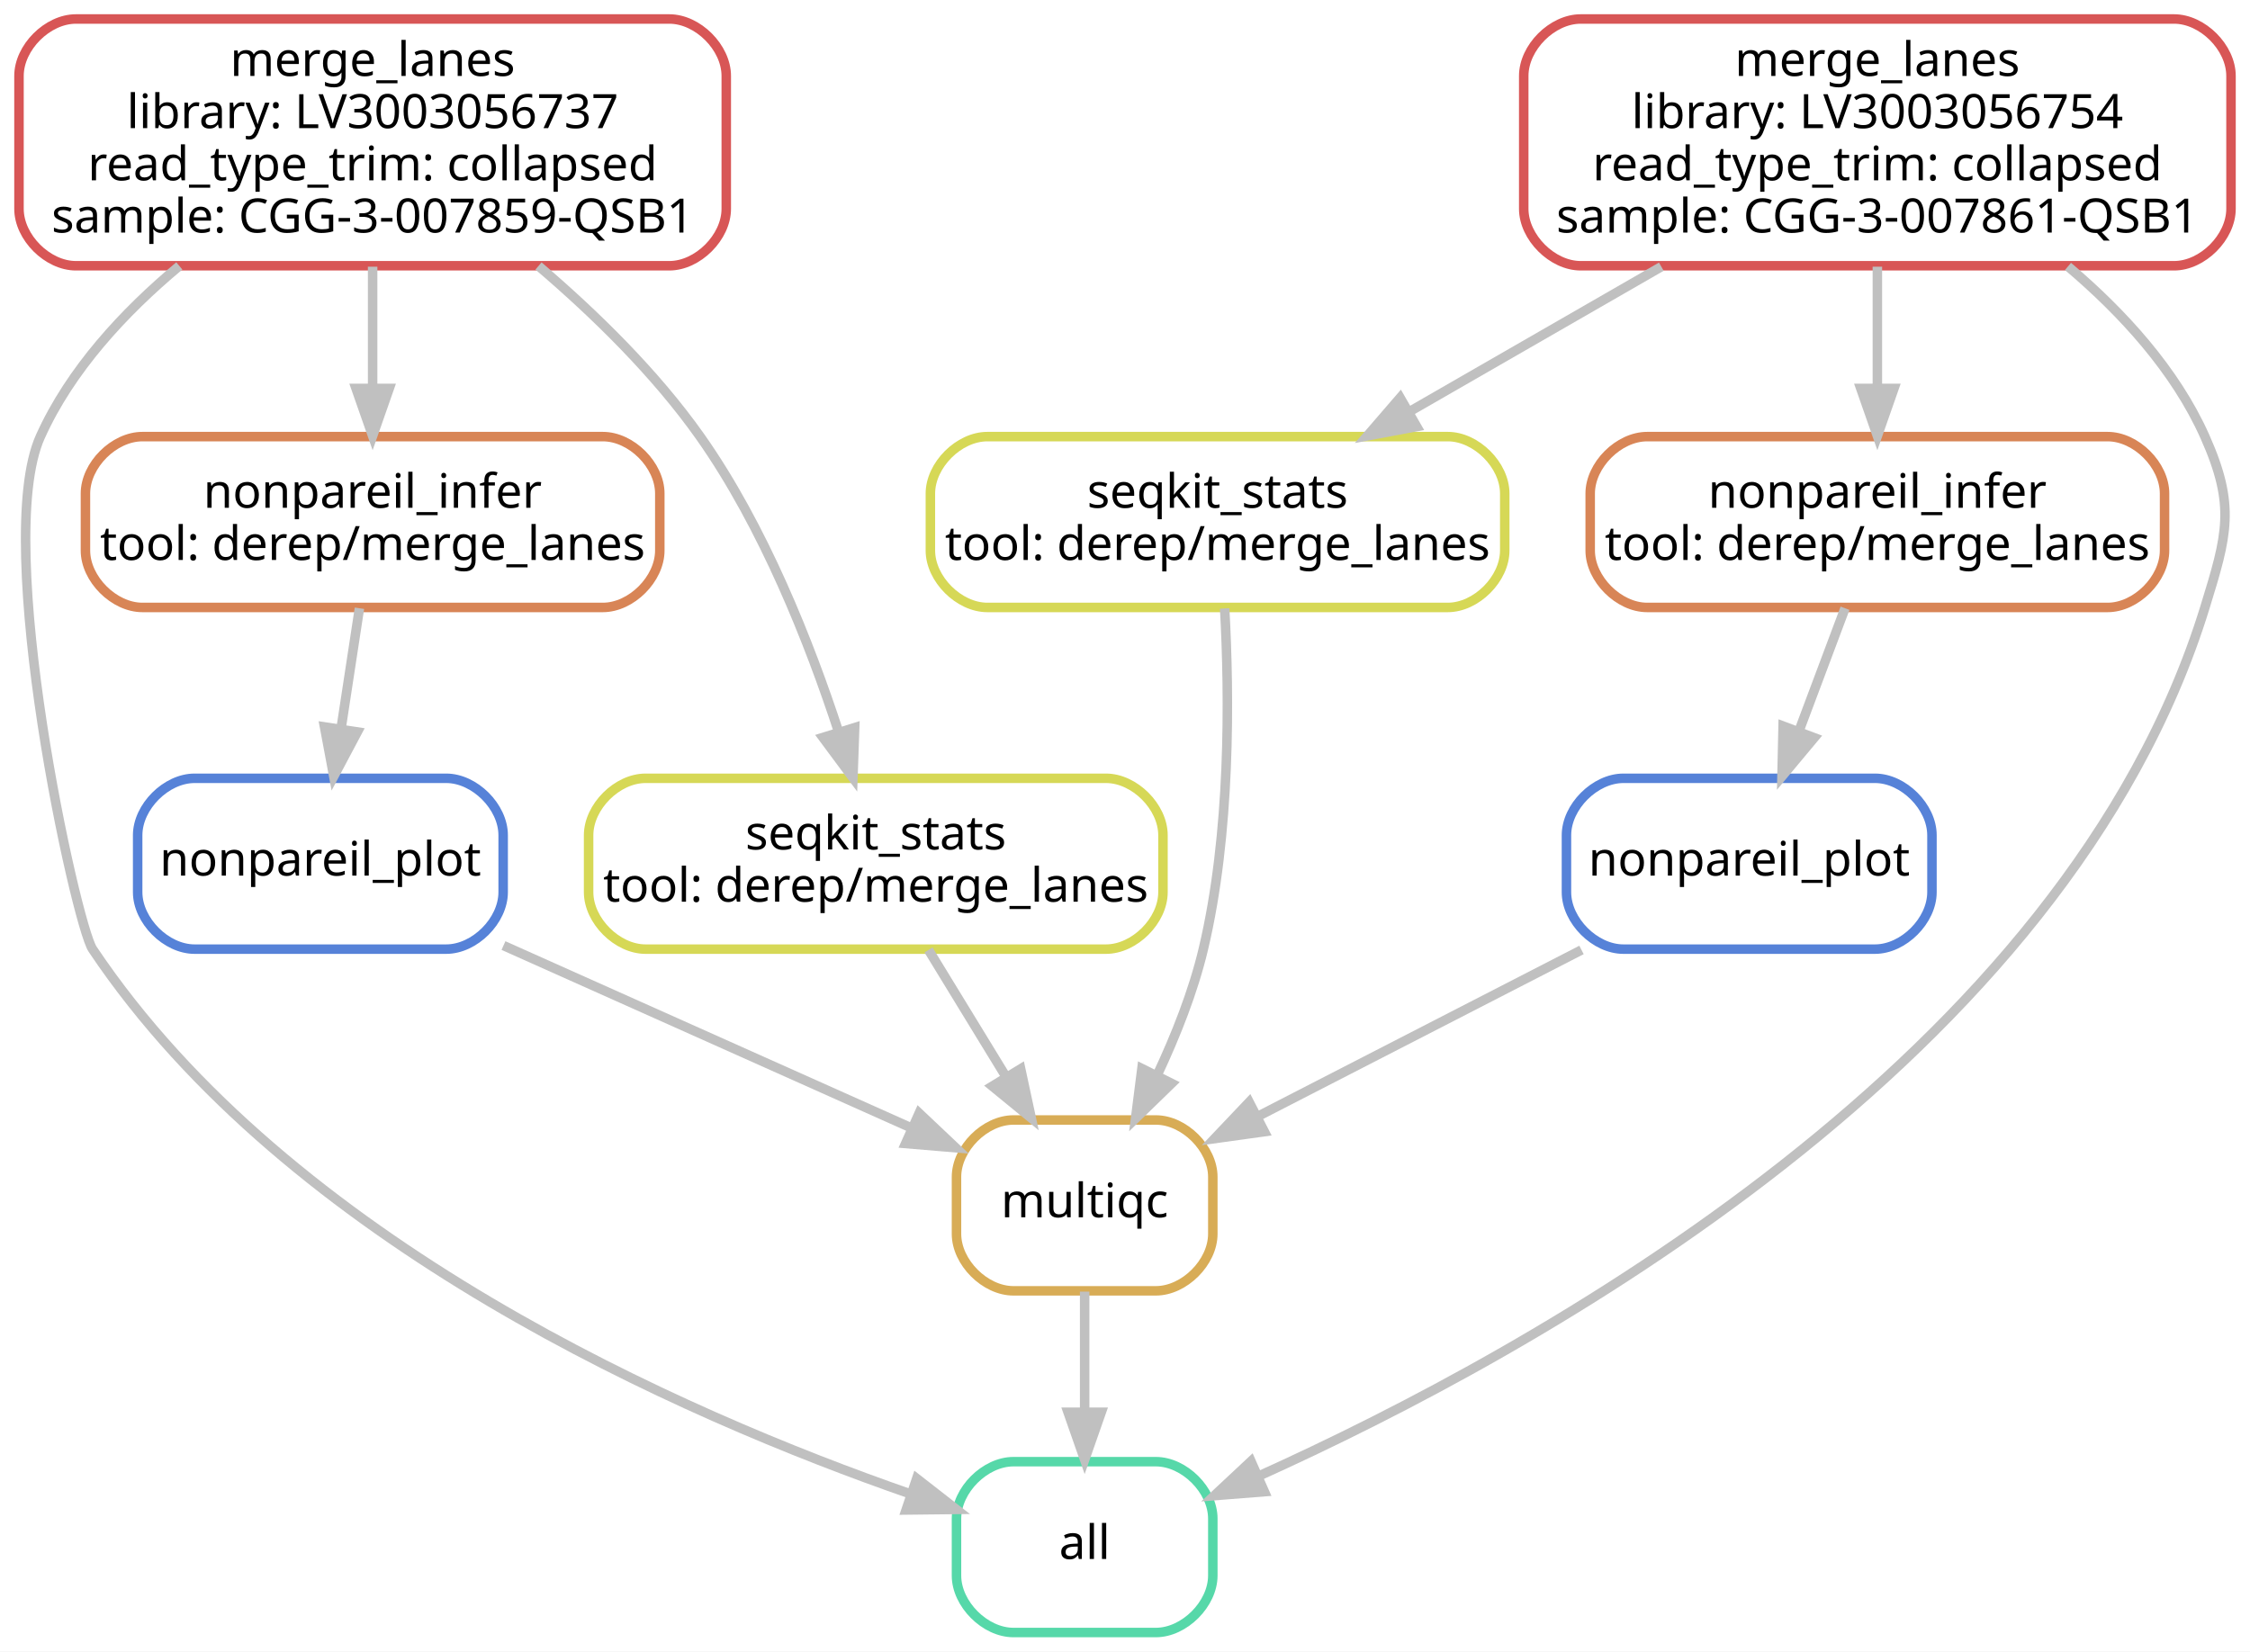
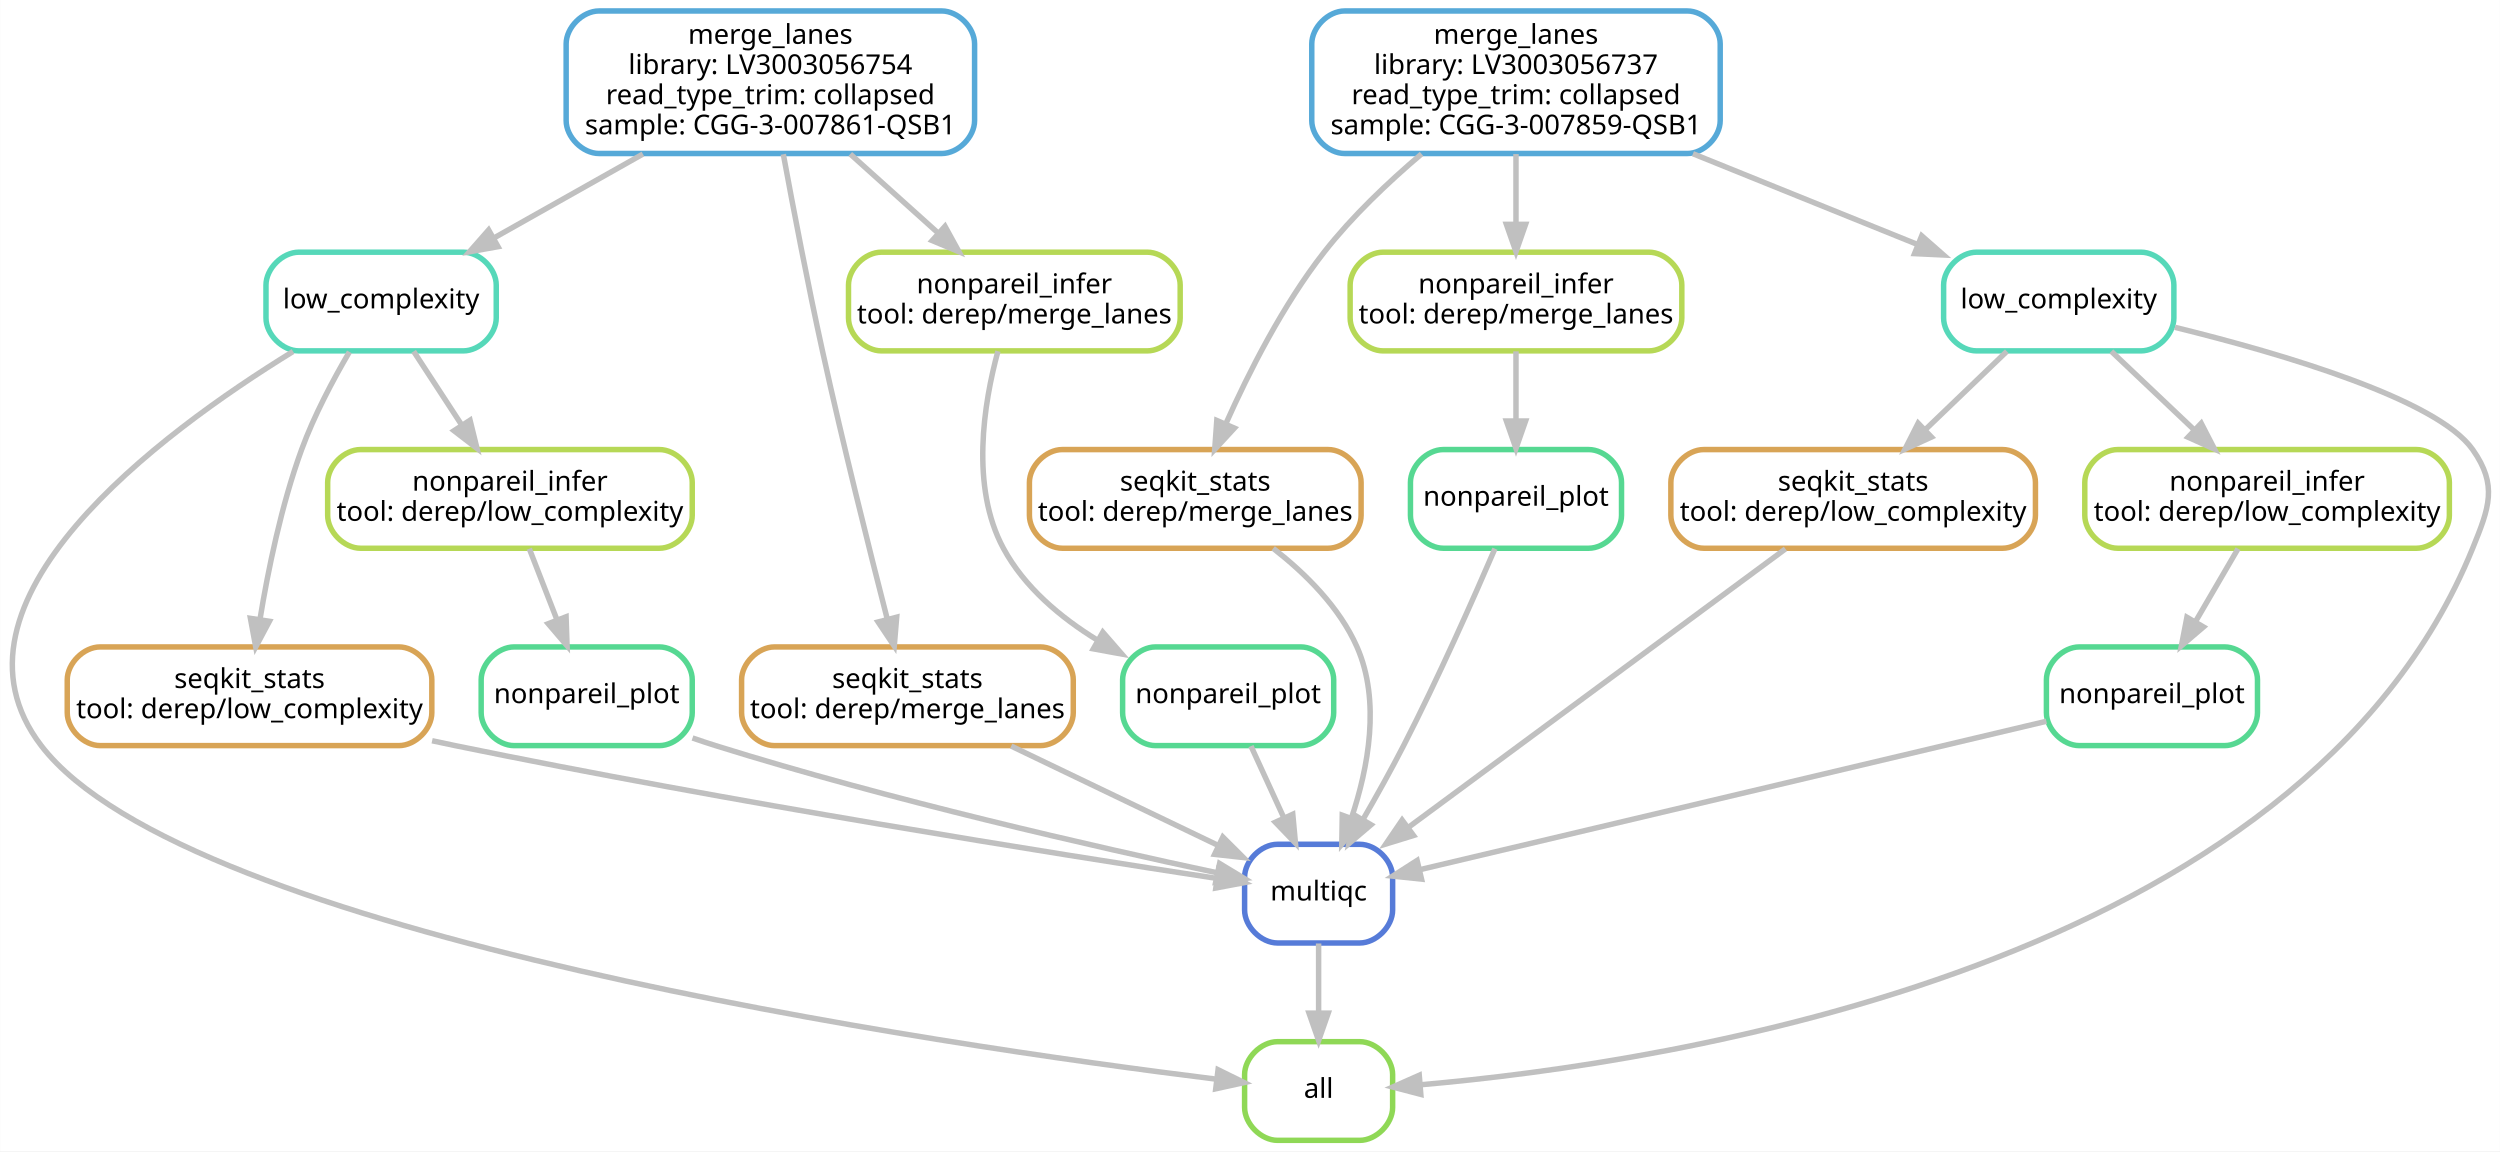
- <svg xmlns="http://www.w3.org/2000/svg" width="474pt" height="348pt" viewBox="0.00 0.00 474.00 348.00">
-   <g id="graph0" class="graph" transform="scale(1 1) rotate(0) translate(4 344)">
-     <polygon fill="#ffffff" stroke="transparent" points="-4,4 -4,-344 470,-344 470,4 -4,4" />
+ <svg xmlns="http://www.w3.org/2000/svg" width="912pt" height="420pt" viewBox="0.00 0.00 911.89 420.00">
+   <g id="graph0" class="graph" transform="scale(1 1) rotate(0) translate(4 416)">
+     <polygon fill="#ffffff" stroke="transparent" points="-4,4 -4,-416 907.887,-416 907.887,4 -4,4" />
    <g id="node1" class="node">
-       <path fill="none" stroke="#56d8a9" stroke-width="2" d="M239.5,-36C239.5,-36 209.5,-36 209.5,-36 203.5,-36 197.5,-30 197.5,-24 197.5,-24 197.5,-12 197.5,-12 197.5,-6 203.5,0 209.5,0 209.5,0 239.5,0 239.5,0 245.5,0 251.5,-6 251.5,-12 251.5,-12 251.5,-24 251.5,-24 251.5,-30 245.5,-36 239.5,-36" />
-       <text text-anchor="middle" x="224.5" y="-15.5" font-family="sans" font-size="10.00" fill="#000000">all</text>
+       <path fill="none" stroke="#8fd856" stroke-width="2" d="M491.975,-36C491.975,-36 461.975,-36 461.975,-36 455.975,-36 449.975,-30 449.975,-24 449.975,-24 449.975,-12 449.975,-12 449.975,-6 455.975,0 461.975,0 461.975,0 491.975,0 491.975,0 497.975,0 503.975,-6 503.975,-12 503.975,-12 503.975,-24 503.975,-24 503.975,-30 497.975,-36 491.975,-36" />
+       <text text-anchor="middle" x="476.975" y="-15.5" font-family="sans" font-size="10.00" fill="#000000">all</text>
    </g>
    <g id="node2" class="node">
-       <path fill="none" stroke="#d8ac56" stroke-width="2" d="M239.5,-108C239.5,-108 209.5,-108 209.5,-108 203.5,-108 197.5,-102 197.5,-96 197.5,-96 197.5,-84 197.5,-84 197.5,-78 203.5,-72 209.5,-72 209.5,-72 239.5,-72 239.5,-72 245.5,-72 251.5,-78 251.5,-84 251.5,-84 251.5,-96 251.5,-96 251.5,-102 245.5,-108 239.5,-108" />
-       <text text-anchor="middle" x="224.5" y="-87.5" font-family="sans" font-size="10.00" fill="#000000">multiqc</text>
+       <path fill="none" stroke="#567bd8" stroke-width="2" d="M491.975,-108C491.975,-108 461.975,-108 461.975,-108 455.975,-108 449.975,-102 449.975,-96 449.975,-96 449.975,-84 449.975,-84 449.975,-78 455.975,-72 461.975,-72 461.975,-72 491.975,-72 491.975,-72 497.975,-72 503.975,-78 503.975,-84 503.975,-84 503.975,-96 503.975,-96 503.975,-102 497.975,-108 491.975,-108" />
+       <text text-anchor="middle" x="476.975" y="-87.5" font-family="sans" font-size="10.00" fill="#000000">multiqc</text>
    </g>
    <g id="edge1" class="edge">
-       <path fill="none" stroke="#c0c0c0" stroke-width="2" d="M224.5,-71.831C224.5,-64.131 224.5,-54.974 224.5,-46.417" />
-       <polygon fill="#c0c0c0" stroke="#c0c0c0" stroke-width="2" points="228,-46.413 224.5,-36.413 221,-46.413 228,-46.413" />
+       <path fill="none" stroke="#c0c0c0" stroke-width="2" d="M476.975,-71.831C476.975,-64.131 476.975,-54.974 476.975,-46.417" />
+       <polygon fill="#c0c0c0" stroke="#c0c0c0" stroke-width="2" points="480.475,-46.413 476.975,-36.413 473.475,-46.413 480.475,-46.413" />
    </g>
    <g id="node3" class="node">
-       <path fill="none" stroke="#d6d856" stroke-width="2" d="M229,-180C229,-180 132,-180 132,-180 126,-180 120,-174 120,-168 120,-168 120,-156 120,-156 120,-150 126,-144 132,-144 132,-144 229,-144 229,-144 235,-144 241,-150 241,-156 241,-156 241,-168 241,-168 241,-174 235,-180 229,-180" />
-       <text text-anchor="middle" x="180.5" y="-165" font-family="sans" font-size="10.00" fill="#000000">seqkit_stats</text>
-       <text text-anchor="middle" x="180.5" y="-154" font-family="sans" font-size="10.00" fill="#000000">tool: derep/merge_lanes</text>
+       <path fill="none" stroke="#d8a456" stroke-width="2" d="M375.475,-180C375.475,-180 278.475,-180 278.475,-180 272.475,-180 266.475,-174 266.475,-168 266.475,-168 266.475,-156 266.475,-156 266.475,-150 272.475,-144 278.475,-144 278.475,-144 375.475,-144 375.475,-144 381.475,-144 387.475,-150 387.475,-156 387.475,-156 387.475,-168 387.475,-168 387.475,-174 381.475,-180 375.475,-180" />
+       <text text-anchor="middle" x="326.975" y="-165" font-family="sans" font-size="10.00" fill="#000000">seqkit_stats</text>
+       <text text-anchor="middle" x="326.975" y="-154" font-family="sans" font-size="10.00" fill="#000000">tool: derep/merge_lanes</text>
    </g>
    <g id="edge4" class="edge">
-       <path fill="none" stroke="#c0c0c0" stroke-width="2" d="M191.603,-143.831C196.567,-135.708 202.522,-125.964 207.993,-117.012" />
-       <polygon fill="#c0c0c0" stroke="#c0c0c0" stroke-width="2" points="211.019,-118.771 213.247,-108.413 205.046,-115.121 211.019,-118.771" />
+       <path fill="none" stroke="#c0c0c0" stroke-width="2" d="M364.826,-143.831C388.015,-132.701 417.543,-118.527 440.479,-107.518" />
+       <polygon fill="#c0c0c0" stroke="#c0c0c0" stroke-width="2" points="442.049,-110.647 449.55,-103.164 439.02,-104.336 442.049,-110.647" />
    </g>
    <g id="node4" class="node">
-       <path fill="none" stroke="#d85656" stroke-width="2" d="M137,-340C137,-340 12,-340 12,-340 6,-340 0,-334 0,-328 0,-328 0,-300 0,-300 0,-294 6,-288 12,-288 12,-288 137,-288 137,-288 143,-288 149,-294 149,-300 149,-300 149,-328 149,-328 149,-334 143,-340 137,-340" />
-       <text text-anchor="middle" x="74.5" y="-328" font-family="sans" font-size="10.00" fill="#000000">merge_lanes</text>
-       <text text-anchor="middle" x="74.5" y="-317" font-family="sans" font-size="10.00" fill="#000000">library: LV3003056737</text>
-       <text text-anchor="middle" x="74.5" y="-306" font-family="sans" font-size="10.00" fill="#000000">read_type_trim: collapsed</text>
-       <text text-anchor="middle" x="74.5" y="-295" font-family="sans" font-size="10.00" fill="#000000">sample: CGG-3-007859-QSB1</text>
+       <path fill="none" stroke="#56a9d8" stroke-width="2" d="M339.475,-412C339.475,-412 214.475,-412 214.475,-412 208.475,-412 202.475,-406 202.475,-400 202.475,-400 202.475,-372 202.475,-372 202.475,-366 208.475,-360 214.475,-360 214.475,-360 339.475,-360 339.475,-360 345.475,-360 351.475,-366 351.475,-372 351.475,-372 351.475,-400 351.475,-400 351.475,-406 345.475,-412 339.475,-412" />
+       <text text-anchor="middle" x="276.975" y="-400" font-family="sans" font-size="10.00" fill="#000000">merge_lanes</text>
+       <text text-anchor="middle" x="276.975" y="-389" font-family="sans" font-size="10.00" fill="#000000">library: LV3003056754</text>
+       <text text-anchor="middle" x="276.975" y="-378" font-family="sans" font-size="10.00" fill="#000000">read_type_trim: collapsed</text>
+       <text text-anchor="middle" x="276.975" y="-367" font-family="sans" font-size="10.00" fill="#000000">sample: CGG-3-007861-QSB1</text>
+     </g>
+     <g id="edge12" class="edge">
+       <path fill="none" stroke="#c0c0c0" stroke-width="2" d="M281.702,-359.722C285.349,-339.947 290.654,-312.205 295.975,-288 303.413,-254.159 313.104,-215.499 319.655,-190.027" />
+       <polygon fill="#c0c0c0" stroke="#c0c0c0" stroke-width="2" points="323.056,-190.854 322.17,-180.296 316.279,-189.102 323.056,-190.854" />
+     </g>
+     <g id="node10" class="node">
+       <path fill="none" stroke="#b6d856" stroke-width="2" d="M414.475,-324C414.475,-324 317.475,-324 317.475,-324 311.475,-324 305.475,-318 305.475,-312 305.475,-312 305.475,-300 305.475,-300 305.475,-294 311.475,-288 317.475,-288 317.475,-288 414.475,-288 414.475,-288 420.475,-288 426.475,-294 426.475,-300 426.475,-300 426.475,-312 426.475,-312 426.475,-318 420.475,-324 414.475,-324" />
+       <text text-anchor="middle" x="365.975" y="-309" font-family="sans" font-size="10.00" fill="#000000">nonpareil_infer</text>
+       <text text-anchor="middle" x="365.975" y="-298" font-family="sans" font-size="10.00" fill="#000000">tool: derep/merge_lanes</text>
+     </g>
+     <g id="edge17" class="edge">
+       <path fill="none" stroke="#c0c0c0" stroke-width="2" d="M306.117,-359.805C316.459,-350.509 328.062,-340.079 338.279,-330.894" />
+       <polygon fill="#c0c0c0" stroke="#c0c0c0" stroke-width="2" points="340.682,-333.441 345.779,-324.153 336.002,-328.235 340.682,-333.441" />
+     </g>
+     <g id="node14" class="node">
+       <path fill="none" stroke="#56d8b9" stroke-width="2" d="M164.975,-324C164.975,-324 104.975,-324 104.975,-324 98.975,-324 92.975,-318 92.975,-312 92.975,-312 92.975,-300 92.975,-300 92.975,-294 98.975,-288 104.975,-288 104.975,-288 164.975,-288 164.975,-288 170.975,-288 176.975,-294 176.975,-300 176.975,-300 176.975,-312 176.975,-312 176.975,-318 170.975,-324 164.975,-324" />
+       <text text-anchor="middle" x="134.975" y="-303.5" font-family="sans" font-size="10.00" fill="#000000">low_complexity</text>
+     </g>
+     <g id="edge21" class="edge">
+       <path fill="none" stroke="#c0c0c0" stroke-width="2" d="M230.478,-359.805C213.007,-349.962 193.28,-338.848 176.309,-329.287" />
+       <polygon fill="#c0c0c0" stroke="#c0c0c0" stroke-width="2" points="177.627,-326.012 167.197,-324.153 174.191,-332.111 177.627,-326.012" />
+     </g>
+     <g id="node5" class="node">
+       <path fill="none" stroke="#d8a456" stroke-width="2" d="M480.475,-252C480.475,-252 383.475,-252 383.475,-252 377.475,-252 371.475,-246 371.475,-240 371.475,-240 371.475,-228 371.475,-228 371.475,-222 377.475,-216 383.475,-216 383.475,-216 480.475,-216 480.475,-216 486.475,-216 492.475,-222 492.475,-228 492.475,-228 492.475,-240 492.475,-240 492.475,-246 486.475,-252 480.475,-252" />
+       <text text-anchor="middle" x="431.975" y="-237" font-family="sans" font-size="10.00" fill="#000000">seqkit_stats</text>
+       <text text-anchor="middle" x="431.975" y="-226" font-family="sans" font-size="10.00" fill="#000000">tool: derep/merge_lanes</text>
+     </g>
+     <g id="edge5" class="edge">
+       <path fill="none" stroke="#c0c0c0" stroke-width="2" d="M460.407,-215.96C472.197,-206.78 484.595,-194.487 490.975,-180 499.685,-160.219 495.103,-135.904 488.94,-117.535" />
+       <polygon fill="#c0c0c0" stroke="#c0c0c0" stroke-width="2" points="492.171,-116.181 485.427,-108.009 485.603,-118.603 492.171,-116.181" />
+     </g>
+     <g id="node6" class="node">
+       <path fill="none" stroke="#56a9d8" stroke-width="2" d="M611.475,-412C611.475,-412 486.475,-412 486.475,-412 480.475,-412 474.475,-406 474.475,-400 474.475,-400 474.475,-372 474.475,-372 474.475,-366 480.475,-360 486.475,-360 486.475,-360 611.475,-360 611.475,-360 617.475,-360 623.475,-366 623.475,-372 623.475,-372 623.475,-400 623.475,-400 623.475,-406 617.475,-412 611.475,-412" />
+       <text text-anchor="middle" x="548.975" y="-400" font-family="sans" font-size="10.00" fill="#000000">merge_lanes</text>
+       <text text-anchor="middle" x="548.975" y="-389" font-family="sans" font-size="10.00" fill="#000000">library: LV3003056737</text>
+       <text text-anchor="middle" x="548.975" y="-378" font-family="sans" font-size="10.00" fill="#000000">read_type_trim: collapsed</text>
+       <text text-anchor="middle" x="548.975" y="-367" font-family="sans" font-size="10.00" fill="#000000">sample: CGG-3-007859-QSB1</text>
+     </g>
+     <g id="edge13" class="edge">
+       <path fill="none" stroke="#c0c0c0" stroke-width="2" d="M514.53,-359.846C502.359,-349.537 489.174,-337.045 478.975,-324 463.973,-304.813 451.474,-280.121 443.146,-261.455" />
+       <polygon fill="#c0c0c0" stroke="#c0c0c0" stroke-width="2" points="446.255,-259.827 439.069,-252.041 439.831,-262.609 446.255,-259.827" />
+     </g>
+     <g id="node8" class="node">
+       <path fill="none" stroke="#b6d856" stroke-width="2" d="M597.475,-324C597.475,-324 500.475,-324 500.475,-324 494.475,-324 488.475,-318 488.475,-312 488.475,-312 488.475,-300 488.475,-300 488.475,-294 494.475,-288 500.475,-288 500.475,-288 597.475,-288 597.475,-288 603.475,-288 609.475,-294 609.475,-300 609.475,-300 609.475,-312 609.475,-312 609.475,-318 603.475,-324 597.475,-324" />
+       <text text-anchor="middle" x="548.975" y="-309" font-family="sans" font-size="10.00" fill="#000000">nonpareil_infer</text>
+       <text text-anchor="middle" x="548.975" y="-298" font-family="sans" font-size="10.00" fill="#000000">tool: derep/merge_lanes</text>
+     </g>
+     <g id="edge15" class="edge">
+       <path fill="none" stroke="#c0c0c0" stroke-width="2" d="M548.975,-359.805C548.975,-351.603 548.975,-342.517 548.975,-334.184" />
+       <polygon fill="#c0c0c0" stroke="#c0c0c0" stroke-width="2" points="552.475,-334.153 548.975,-324.153 545.475,-334.153 552.475,-334.153" />
+     </g>
+     <g id="node12" class="node">
+       <path fill="none" stroke="#56d8b9" stroke-width="2" d="M776.975,-324C776.975,-324 716.975,-324 716.975,-324 710.975,-324 704.975,-318 704.975,-312 704.975,-312 704.975,-300 704.975,-300 704.975,-294 710.975,-288 716.975,-288 716.975,-288 776.975,-288 776.975,-288 782.975,-288 788.975,-294 788.975,-300 788.975,-300 788.975,-312 788.975,-312 788.975,-318 782.975,-324 776.975,-324" />
+       <text text-anchor="middle" x="746.975" y="-303.5" font-family="sans" font-size="10.00" fill="#000000">low_complexity</text>
+     </g>
+     <g id="edge19" class="edge">
+       <path fill="none" stroke="#c0c0c0" stroke-width="2" d="M613.533,-359.916C640.151,-349.161 670.564,-336.873 695.626,-326.747" />
+       <polygon fill="#c0c0c0" stroke="#c0c0c0" stroke-width="2" points="696.99,-329.971 704.951,-322.979 694.368,-323.48 696.99,-329.971" />
+     </g>
+     <g id="node7" class="node">
+       <path fill="none" stroke="#56d892" stroke-width="2" d="M575.475,-252C575.475,-252 522.475,-252 522.475,-252 516.475,-252 510.475,-246 510.475,-240 510.475,-240 510.475,-228 510.475,-228 510.475,-222 516.475,-216 522.475,-216 522.475,-216 575.475,-216 575.475,-216 581.475,-216 587.475,-222 587.475,-228 587.475,-228 587.475,-240 587.475,-240 587.475,-246 581.475,-252 575.475,-252" />
+       <text text-anchor="middle" x="548.975" y="-231.5" font-family="sans" font-size="10.00" fill="#000000">nonpareil_plot</text>
+     </g>
+     <g id="edge6" class="edge">
+       <path fill="none" stroke="#c0c0c0" stroke-width="2" d="M541.295,-215.834C533.4,-197.486 520.521,-168.439 507.975,-144 503.406,-135.101 498.09,-125.581 493.164,-117.05" />
+       <polygon fill="#c0c0c0" stroke="#c0c0c0" stroke-width="2" points="496.093,-115.126 488.025,-108.259 490.05,-118.658 496.093,-115.126" />
+     </g>
+     <g id="edge14" class="edge">
+       <path fill="none" stroke="#c0c0c0" stroke-width="2" d="M548.975,-287.831C548.975,-280.131 548.975,-270.974 548.975,-262.417" />
+       <polygon fill="#c0c0c0" stroke="#c0c0c0" stroke-width="2" points="552.475,-262.413 548.975,-252.413 545.475,-262.413 552.475,-262.413" />
+     </g>
+     <g id="node9" class="node">
+       <path fill="none" stroke="#56d892" stroke-width="2" d="M470.475,-180C470.475,-180 417.475,-180 417.475,-180 411.475,-180 405.475,-174 405.475,-168 405.475,-168 405.475,-156 405.475,-156 405.475,-150 411.475,-144 417.475,-144 417.475,-144 470.475,-144 470.475,-144 476.475,-144 482.475,-150 482.475,-156 482.475,-156 482.475,-168 482.475,-168 482.475,-174 476.475,-180 470.475,-180" />
+       <text text-anchor="middle" x="443.975" y="-159.5" font-family="sans" font-size="10.00" fill="#000000">nonpareil_plot</text>
+     </g>
+     <g id="edge7" class="edge">
+       <path fill="none" stroke="#c0c0c0" stroke-width="2" d="M452.302,-143.831C455.948,-135.877 460.305,-126.369 464.337,-117.572" />
+       <polygon fill="#c0c0c0" stroke="#c0c0c0" stroke-width="2" points="467.55,-118.962 468.535,-108.413 461.187,-116.046 467.55,-118.962" />
+     </g>
+     <g id="edge16" class="edge">
+       <path fill="none" stroke="#c0c0c0" stroke-width="2" d="M359.987,-287.883C354.81,-268.793 349.882,-238.443 361.975,-216 369.602,-201.844 382.743,-190.788 396.298,-182.47" />
+       <polygon fill="#c0c0c0" stroke="#c0c0c0" stroke-width="2" points="398.255,-185.384 405.212,-177.394 394.791,-179.301 398.255,-185.384" />
+     </g>
+     <g id="node11" class="node">
+       <path fill="none" stroke="#d8a456" stroke-width="2" d="M726.475,-252C726.475,-252 617.475,-252 617.475,-252 611.475,-252 605.475,-246 605.475,-240 605.475,-240 605.475,-228 605.475,-228 605.475,-222 611.475,-216 617.475,-216 617.475,-216 726.475,-216 726.475,-216 732.475,-216 738.475,-222 738.475,-228 738.475,-228 738.475,-240 738.475,-240 738.475,-246 732.475,-252 726.475,-252" />
+       <text text-anchor="middle" x="671.975" y="-237" font-family="sans" font-size="10.00" fill="#000000">seqkit_stats</text>
+       <text text-anchor="middle" x="671.975" y="-226" font-family="sans" font-size="10.00" fill="#000000">tool: derep/low_complexity</text>
+     </g>
+     <g id="edge8" class="edge">
+       <path fill="none" stroke="#c0c0c0" stroke-width="2" d="M647.278,-215.762C612.406,-190.011 548.667,-142.942 509.832,-114.264" />
+       <polygon fill="#c0c0c0" stroke="#c0c0c0" stroke-width="2" points="511.594,-111.215 501.471,-108.09 507.436,-116.846 511.594,-111.215" />
+     </g>
+     <g id="edge2" class="edge">
+       <path fill="none" stroke="#c0c0c0" stroke-width="2" d="M789.341,-296.596C829.37,-286.75 885.148,-270.209 897.975,-252 907.189,-238.919 903.993,-230.825 897.975,-216 835.942,-63.206 605.08,-28.189 514.135,-20.273" />
+       <polygon fill="#c0c0c0" stroke="#c0c0c0" stroke-width="2" points="514.259,-16.771 504.009,-19.454 513.694,-23.749 514.259,-16.771" />
+     </g>
+     <g id="edge18" class="edge">
+       <path fill="none" stroke="#c0c0c0" stroke-width="2" d="M728.049,-287.831C718.989,-279.134 707.994,-268.578 698.148,-259.127" />
+       <polygon fill="#c0c0c0" stroke="#c0c0c0" stroke-width="2" points="700.532,-256.563 690.894,-252.163 695.684,-261.613 700.532,-256.563" />
+     </g>
+     <g id="node16" class="node">
+       <path fill="none" stroke="#b6d856" stroke-width="2" d="M877.475,-252C877.475,-252 768.475,-252 768.475,-252 762.475,-252 756.475,-246 756.475,-240 756.475,-240 756.475,-228 756.475,-228 756.475,-222 762.475,-216 768.475,-216 768.475,-216 877.475,-216 877.475,-216 883.475,-216 889.475,-222 889.475,-228 889.475,-228 889.475,-240 889.475,-240 889.475,-246 883.475,-252 877.475,-252" />
+       <text text-anchor="middle" x="822.975" y="-237" font-family="sans" font-size="10.00" fill="#000000">nonpareil_infer</text>
+       <text text-anchor="middle" x="822.975" y="-226" font-family="sans" font-size="10.00" fill="#000000">tool: derep/low_complexity</text>
+     </g>
+     <g id="edge23" class="edge">
+       <path fill="none" stroke="#c0c0c0" stroke-width="2" d="M766.153,-287.831C775.333,-279.134 786.475,-268.578 796.452,-259.127" />
+       <polygon fill="#c0c0c0" stroke="#c0c0c0" stroke-width="2" points="798.95,-261.581 803.803,-252.163 794.136,-256.5 798.95,-261.581" />
+     </g>
+     <g id="node13" class="node">
+       <path fill="none" stroke="#d8a456" stroke-width="2" d="M141.475,-180C141.475,-180 32.475,-180 32.475,-180 26.475,-180 20.475,-174 20.475,-168 20.475,-168 20.475,-156 20.475,-156 20.475,-150 26.475,-144 32.475,-144 32.475,-144 141.475,-144 141.475,-144 147.475,-144 153.475,-150 153.475,-156 153.475,-156 153.475,-168 153.475,-168 153.475,-174 147.475,-180 141.475,-180" />
+       <text text-anchor="middle" x="86.975" y="-165" font-family="sans" font-size="10.00" fill="#000000">seqkit_stats</text>
+       <text text-anchor="middle" x="86.975" y="-154" font-family="sans" font-size="10.00" fill="#000000">tool: derep/low_complexity</text>
+     </g>
+     <g id="edge9" class="edge">
+       <path fill="none" stroke="#c0c0c0" stroke-width="2" d="M153.58,-145.774C156.413,-145.16 159.22,-144.566 161.975,-144 261.954,-123.456 380.898,-104.554 439.928,-95.542" />
+       <polygon fill="#c0c0c0" stroke="#c0c0c0" stroke-width="2" points="440.534,-98.99 449.895,-94.027 439.483,-92.07 440.534,-98.99" />
    </g>
    <g id="edge3" class="edge">
-       <path fill="none" stroke="#c0c0c0" stroke-width="2" d="M33.776,-287.965C22.102,-278.227 10.83,-266.063 4.5,-252 -5.652,-229.447 12.044,-149.162 15.5,-144 56.869,-82.206 139.754,-45.917 187.782,-29.208" />
-       <polygon fill="#c0c0c0" stroke="#c0c0c0" stroke-width="2" points="189.119,-32.451 197.474,-25.937 186.88,-25.818 189.119,-32.451" />
+       <path fill="none" stroke="#c0c0c0" stroke-width="2" d="M102.855,-287.778C54.085,-257.793 -28.962,-196.17 10.975,-144 63.99,-74.746 338.83,-34.815 439.753,-22.304" />
+       <polygon fill="#c0c0c0" stroke="#c0c0c0" stroke-width="2" points="440.295,-25.764 449.797,-21.079 439.447,-18.816 440.295,-25.764" />
    </g>
-     <g id="edge8" class="edge">
-       <path fill="none" stroke="#c0c0c0" stroke-width="2" d="M109.442,-287.954C121.405,-277.745 134.123,-265.291 143.5,-252 156.894,-233.015 166.576,-208.453 172.668,-189.786" />
-       <polygon fill="#c0c0c0" stroke="#c0c0c0" stroke-width="2" points="176.054,-190.683 175.684,-180.095 169.37,-188.603 176.054,-190.683" />
+     <g id="edge20" class="edge">
+       <path fill="none" stroke="#c0c0c0" stroke-width="2" d="M123.409,-287.62C117.45,-277.45 110.505,-264.393 105.975,-252 98.596,-231.814 93.724,-207.977 90.763,-189.908" />
+       <polygon fill="#c0c0c0" stroke="#c0c0c0" stroke-width="2" points="94.219,-189.356 89.236,-180.007 87.301,-190.424 94.219,-189.356" />
    </g>
-     <g id="node10" class="node">
-       <path fill="none" stroke="#d88556" stroke-width="2" d="M123,-252C123,-252 26,-252 26,-252 20,-252 14,-246 14,-240 14,-240 14,-228 14,-228 14,-222 20,-216 26,-216 26,-216 123,-216 123,-216 129,-216 135,-222 135,-228 135,-228 135,-240 135,-240 135,-246 129,-252 123,-252" />
-       <text text-anchor="middle" x="74.5" y="-237" font-family="sans" font-size="10.00" fill="#000000">nonpareil_infer</text>
-       <text text-anchor="middle" x="74.5" y="-226" font-family="sans" font-size="10.00" fill="#000000">tool: derep/merge_lanes</text>
+     <g id="node18" class="node">
+       <path fill="none" stroke="#b6d856" stroke-width="2" d="M236.475,-252C236.475,-252 127.475,-252 127.475,-252 121.475,-252 115.475,-246 115.475,-240 115.475,-240 115.475,-228 115.475,-228 115.475,-222 121.475,-216 127.475,-216 127.475,-216 236.475,-216 236.475,-216 242.475,-216 248.475,-222 248.475,-228 248.475,-228 248.475,-240 248.475,-240 248.475,-246 242.475,-252 236.475,-252" />
+       <text text-anchor="middle" x="181.975" y="-237" font-family="sans" font-size="10.00" fill="#000000">nonpareil_infer</text>
+       <text text-anchor="middle" x="181.975" y="-226" font-family="sans" font-size="10.00" fill="#000000">tool: derep/low_complexity</text>
    </g>
-     <g id="edge13" class="edge">
-       <path fill="none" stroke="#c0c0c0" stroke-width="2" d="M74.5,-287.805C74.5,-279.603 74.5,-270.517 74.5,-262.184" />
-       <polygon fill="#c0c0c0" stroke="#c0c0c0" stroke-width="2" points="78,-262.153 74.5,-252.153 71,-262.153 78,-262.153" />
+     <g id="edge25" class="edge">
+       <path fill="none" stroke="#c0c0c0" stroke-width="2" d="M146.835,-287.831C152.138,-279.708 158.498,-269.964 164.342,-261.012" />
+       <polygon fill="#c0c0c0" stroke="#c0c0c0" stroke-width="2" points="167.419,-262.7 169.955,-252.413 161.558,-258.874 167.419,-262.7" />
    </g>
-     <g id="node5" class="node">
-       <path fill="none" stroke="#d6d856" stroke-width="2" d="M301,-252C301,-252 204,-252 204,-252 198,-252 192,-246 192,-240 192,-240 192,-228 192,-228 192,-222 198,-216 204,-216 204,-216 301,-216 301,-216 307,-216 313,-222 313,-228 313,-228 313,-240 313,-240 313,-246 307,-252 301,-252" />
-       <text text-anchor="middle" x="252.5" y="-237" font-family="sans" font-size="10.00" fill="#000000">seqkit_stats</text>
-       <text text-anchor="middle" x="252.5" y="-226" font-family="sans" font-size="10.00" fill="#000000">tool: derep/merge_lanes</text>
+     <g id="node15" class="node">
+       <path fill="none" stroke="#56d892" stroke-width="2" d="M807.475,-180C807.475,-180 754.475,-180 754.475,-180 748.475,-180 742.475,-174 742.475,-168 742.475,-168 742.475,-156 742.475,-156 742.475,-150 748.475,-144 754.475,-144 754.475,-144 807.475,-144 807.475,-144 813.475,-144 819.475,-150 819.475,-156 819.475,-156 819.475,-168 819.475,-168 819.475,-174 813.475,-180 807.475,-180" />
+       <text text-anchor="middle" x="780.975" y="-159.5" font-family="sans" font-size="10.00" fill="#000000">nonpareil_plot</text>
    </g>
-     <g id="edge5" class="edge">
-       <path fill="none" stroke="#c0c0c0" stroke-width="2" d="M253.992,-215.79C255.012,-197.408 255.287,-168.335 249.5,-144 247.37,-135.042 243.693,-125.777 239.804,-117.503" />
-       <polygon fill="#c0c0c0" stroke="#c0c0c0" stroke-width="2" points="242.82,-115.708 235.222,-108.325 236.557,-118.835 242.82,-115.708" />
+     <g id="edge10" class="edge">
+       <path fill="none" stroke="#c0c0c0" stroke-width="2" d="M742.473,-152.881C683.541,-138.924 571.726,-112.441 513.81,-98.724" />
+       <polygon fill="#c0c0c0" stroke="#c0c0c0" stroke-width="2" points="514.521,-95.296 503.984,-96.397 512.908,-102.108 514.521,-95.296" />
    </g>
-     <g id="node6" class="node">
-       <path fill="none" stroke="#d85656" stroke-width="2" d="M454,-340C454,-340 329,-340 329,-340 323,-340 317,-334 317,-328 317,-328 317,-300 317,-300 317,-294 323,-288 329,-288 329,-288 454,-288 454,-288 460,-288 466,-294 466,-300 466,-300 466,-328 466,-328 466,-334 460,-340 454,-340" />
-       <text text-anchor="middle" x="391.5" y="-328" font-family="sans" font-size="10.00" fill="#000000">merge_lanes</text>
-       <text text-anchor="middle" x="391.5" y="-317" font-family="sans" font-size="10.00" fill="#000000">library: LV3003056754</text>
-       <text text-anchor="middle" x="391.5" y="-306" font-family="sans" font-size="10.00" fill="#000000">read_type_trim: collapsed</text>
-       <text text-anchor="middle" x="391.5" y="-295" font-family="sans" font-size="10.00" fill="#000000">sample: CGG-3-007861-QSB1</text>
+     <g id="edge22" class="edge">
+       <path fill="none" stroke="#c0c0c0" stroke-width="2" d="M812.376,-215.831C807.687,-207.792 802.072,-198.167 796.895,-189.292" />
+       <polygon fill="#c0c0c0" stroke="#c0c0c0" stroke-width="2" points="799.778,-187.287 791.716,-180.413 793.731,-190.815 799.778,-187.287" />
    </g>
-     <g id="edge2" class="edge">
-       <path fill="none" stroke="#c0c0c0" stroke-width="2" d="M431.654,-287.858C443.162,-278.114 454.27,-265.974 460.5,-252 467.015,-237.387 465.21,-231.291 460.5,-216 431.197,-120.86 319.739,-59.395 261.088,-32.933" />
-       <polygon fill="#c0c0c0" stroke="#c0c0c0" stroke-width="2" points="262.369,-29.672 251.807,-28.839 259.544,-36.077 262.369,-29.672" />
-     </g>
-     <g id="edge9" class="edge">
-       <path fill="none" stroke="#c0c0c0" stroke-width="2" d="M345.986,-287.805C328.884,-277.962 309.573,-266.848 292.961,-257.287" />
-       <polygon fill="#c0c0c0" stroke="#c0c0c0" stroke-width="2" points="294.454,-254.108 284.041,-252.153 290.962,-260.175 294.454,-254.108" />
-     </g>
-     <g id="node8" class="node">
-       <path fill="none" stroke="#d88556" stroke-width="2" d="M440,-252C440,-252 343,-252 343,-252 337,-252 331,-246 331,-240 331,-240 331,-228 331,-228 331,-222 337,-216 343,-216 343,-216 440,-216 440,-216 446,-216 452,-222 452,-228 452,-228 452,-240 452,-240 452,-246 446,-252 440,-252" />
-       <text text-anchor="middle" x="391.5" y="-237" font-family="sans" font-size="10.00" fill="#000000">nonpareil_infer</text>
-       <text text-anchor="middle" x="391.5" y="-226" font-family="sans" font-size="10.00" fill="#000000">tool: derep/merge_lanes</text>
+     <g id="node17" class="node">
+       <path fill="none" stroke="#56d892" stroke-width="2" d="M236.475,-180C236.475,-180 183.475,-180 183.475,-180 177.475,-180 171.475,-174 171.475,-168 171.475,-168 171.475,-156 171.475,-156 171.475,-150 177.475,-144 183.475,-144 183.475,-144 236.475,-144 236.475,-144 242.475,-144 248.475,-150 248.475,-156 248.475,-156 248.475,-168 248.475,-168 248.475,-174 242.475,-180 236.475,-180" />
+       <text text-anchor="middle" x="209.975" y="-159.5" font-family="sans" font-size="10.00" fill="#000000">nonpareil_plot</text>
    </g>
    <g id="edge11" class="edge">
-       <path fill="none" stroke="#c0c0c0" stroke-width="2" d="M391.5,-287.805C391.5,-279.603 391.5,-270.517 391.5,-262.184" />
-       <polygon fill="#c0c0c0" stroke="#c0c0c0" stroke-width="2" points="395,-262.153 391.5,-252.153 388,-262.153 395,-262.153" />
+       <path fill="none" stroke="#c0c0c0" stroke-width="2" d="M248.569,-146.78C251.399,-145.799 254.223,-144.861 256.975,-144 320.39,-124.159 395.926,-106.986 439.962,-97.602" />
+       <polygon fill="#c0c0c0" stroke="#c0c0c0" stroke-width="2" points="440.862,-100.989 449.923,-95.498 439.415,-94.141 440.862,-100.989" />
    </g>
-     <g id="node7" class="node">
-       <path fill="none" stroke="#5682d8" stroke-width="2" d="M391,-180C391,-180 338,-180 338,-180 332,-180 326,-174 326,-168 326,-168 326,-156 326,-156 326,-150 332,-144 338,-144 338,-144 391,-144 391,-144 397,-144 403,-150 403,-156 403,-156 403,-168 403,-168 403,-174 397,-180 391,-180" />
-       <text text-anchor="middle" x="364.5" y="-159.5" font-family="sans" font-size="10.00" fill="#000000">nonpareil_plot</text>
-     </g>
-     <g id="edge6" class="edge">
-       <path fill="none" stroke="#c0c0c0" stroke-width="2" d="M329.172,-143.831C308.286,-133.09 281.89,-119.515 260.831,-108.684" />
-       <polygon fill="#c0c0c0" stroke="#c0c0c0" stroke-width="2" points="262.361,-105.536 251.867,-104.075 259.16,-111.761 262.361,-105.536" />
-     </g>
-     <g id="edge10" class="edge">
-       <path fill="none" stroke="#c0c0c0" stroke-width="2" d="M384.687,-215.831C381.736,-207.962 378.214,-198.571 374.945,-189.853" />
-       <polygon fill="#c0c0c0" stroke="#c0c0c0" stroke-width="2" points="378.193,-188.548 371.405,-180.413 371.639,-191.006 378.193,-188.548" />
-     </g>
-     <g id="node9" class="node">
-       <path fill="none" stroke="#5682d8" stroke-width="2" d="M90,-180C90,-180 37,-180 37,-180 31,-180 25,-174 25,-168 25,-168 25,-156 25,-156 25,-150 31,-144 37,-144 37,-144 90,-144 90,-144 96,-144 102,-150 102,-156 102,-156 102,-168 102,-168 102,-174 96,-180 90,-180" />
-       <text text-anchor="middle" x="63.5" y="-159.5" font-family="sans" font-size="10.00" fill="#000000">nonpareil_plot</text>
-     </g>
-     <g id="edge7" class="edge">
-       <path fill="none" stroke="#c0c0c0" stroke-width="2" d="M102.064,-144.754C128.13,-133.097 162.336,-117.8 187.966,-106.338" />
-       <polygon fill="#c0c0c0" stroke="#c0c0c0" stroke-width="2" points="189.634,-109.427 197.334,-102.149 186.776,-103.036 189.634,-109.427" />
-     </g>
-     <g id="edge12" class="edge">
-       <path fill="none" stroke="#c0c0c0" stroke-width="2" d="M71.724,-215.831C70.548,-208.131 69.149,-198.974 67.841,-190.417" />
-       <polygon fill="#c0c0c0" stroke="#c0c0c0" stroke-width="2" points="71.283,-189.77 66.313,-180.413 64.364,-190.827 71.283,-189.77" />
+     <g id="edge24" class="edge">
+       <path fill="none" stroke="#c0c0c0" stroke-width="2" d="M189.04,-215.831C192.101,-207.962 195.752,-198.571 199.143,-189.853" />
+       <polygon fill="#c0c0c0" stroke="#c0c0c0" stroke-width="2" points="202.451,-191.002 202.814,-180.413 195.927,-188.465 202.451,-191.002" />
    </g>
  </g>
</svg>
